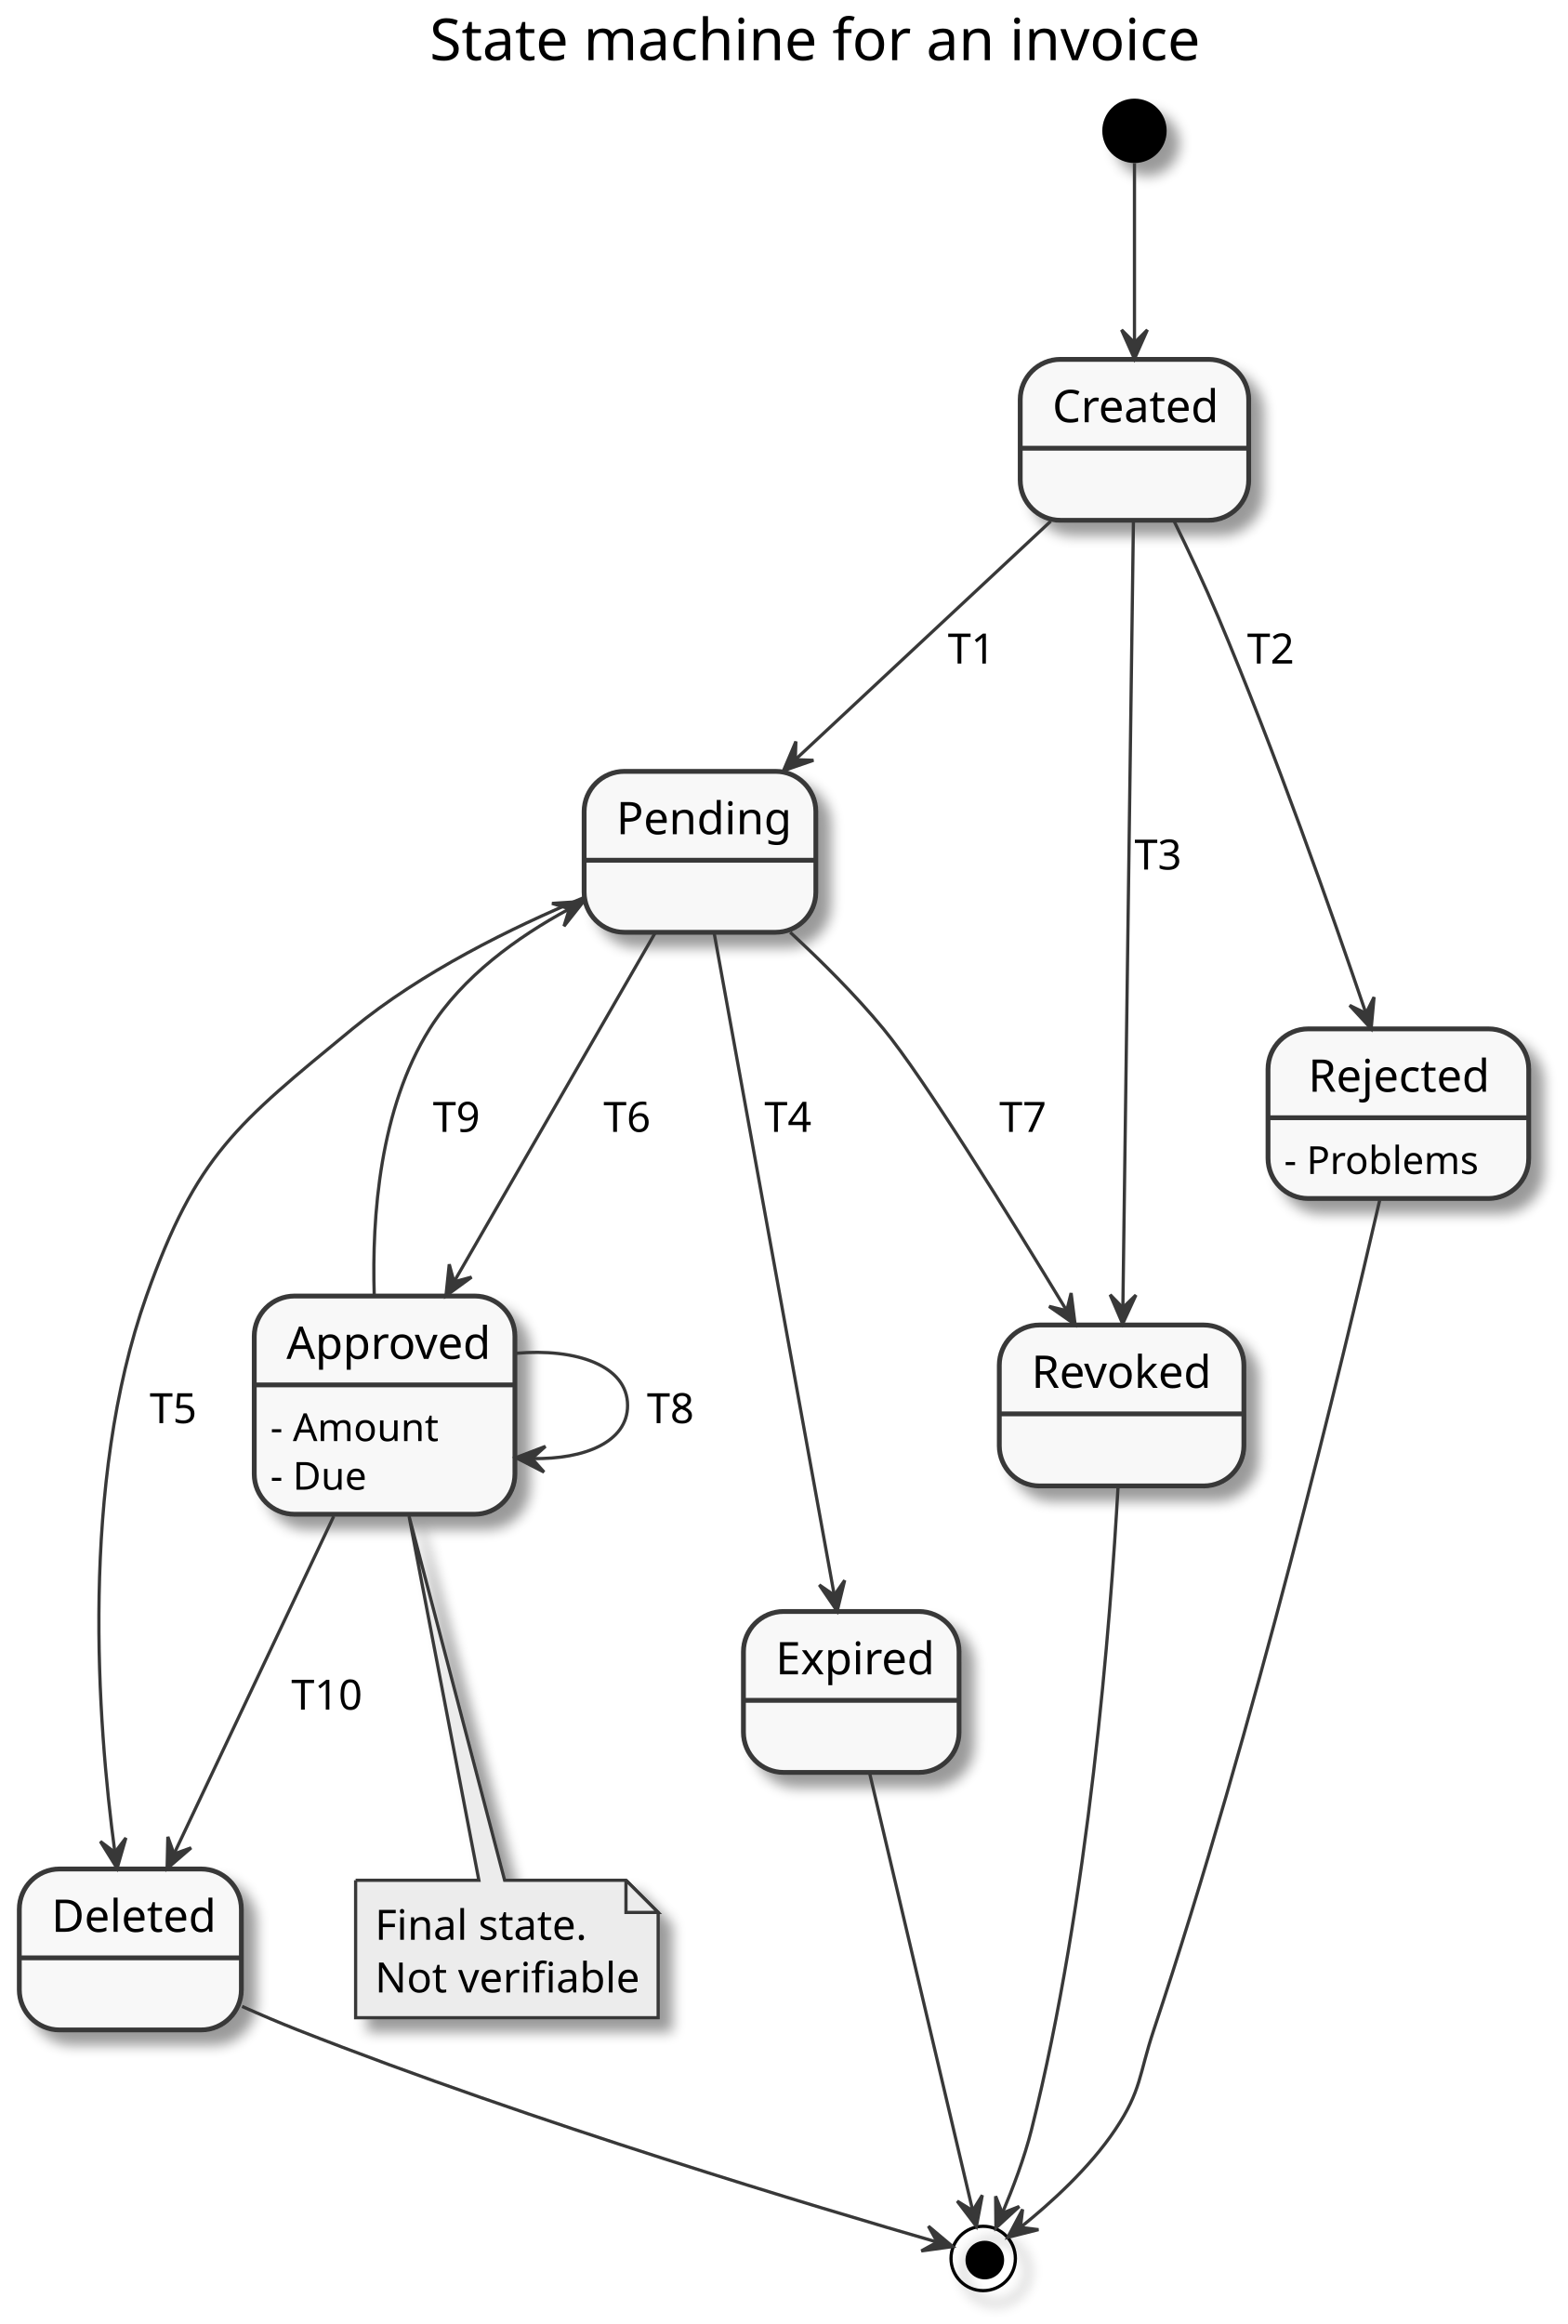
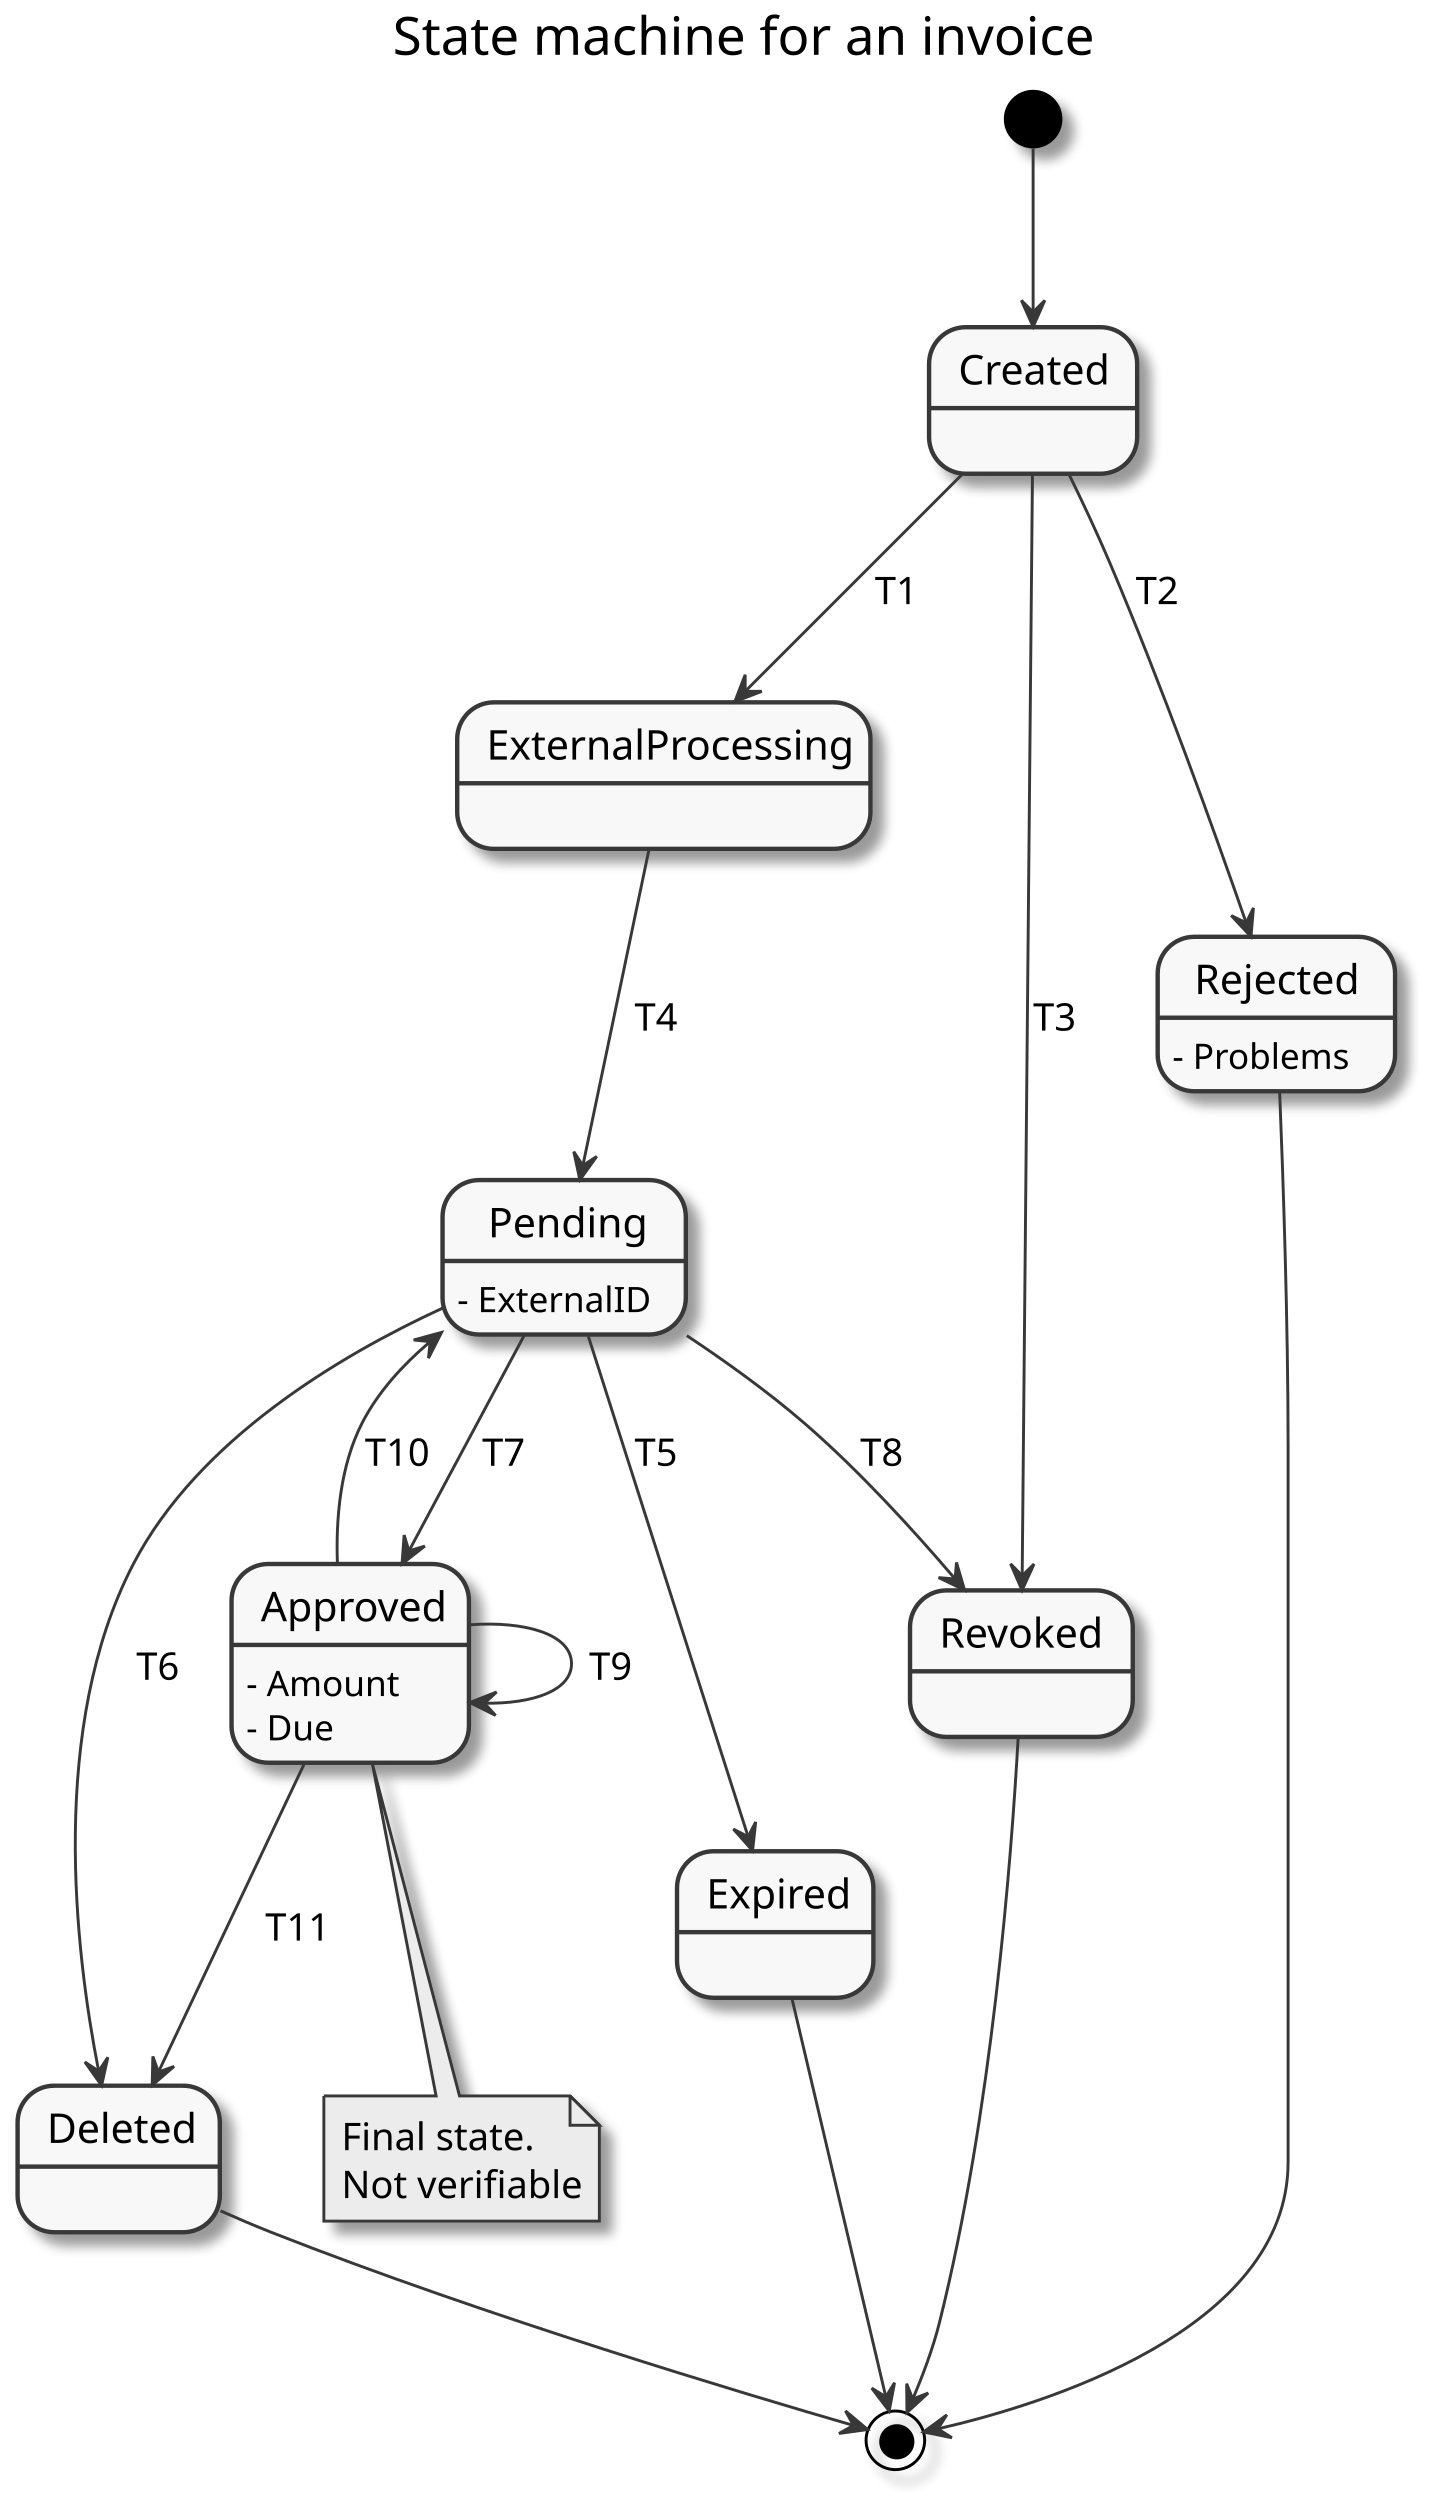
- <svg xmlns="http://www.w3.org/2000/svg" contentScriptType="application/ecmascript" contentStyleType="text/css" height="722px" preserveAspectRatio="none" style="width:487px;height:722px;" version="1.1" viewBox="0 0 487 722" width="487px" zoomAndPan="magnify">
+ <svg xmlns="http://www.w3.org/2000/svg" contentScriptType="application/ecmascript" contentStyleType="text/css" height="853px" preserveAspectRatio="none" style="width:488px;height:853px;" version="1.1" viewBox="0 0 488 853" width="488px" zoomAndPan="magnify">
  <defs>
-     <filter height="300%" id="fp9o3xl0q61r5" width="300%" x="-1" y="-1">
+     <filter height="300%" id="f1d2gi8ql0ujj1" width="300%" x="-1" y="-1">
      <feGaussianBlur result="blurOut" stdDeviation="2.0" />
      <feColorMatrix in="blurOut" result="blurOut2" type="matrix" values="0 0 0 0 0 0 0 0 0 0 0 0 0 0 0 0 0 0 .4 0" />
      <feOffset dx="4.0" dy="4.0" in="blurOut2" result="blurOut3" />
      <feBlend in="SourceGraphic" in2="blurOut3" mode="normal" />
    </filter>
  </defs>
  <g>
-     <text fill="#000000" font-family="sans-serif" font-size="18" lengthAdjust="spacingAndGlyphs" textLength="226" x="133.5" y="18.686">State machine for an invoice</text>
-     <ellipse cx="352.5" cy="40.641" fill="#000000" filter="url(#fp9o3xl0q61r5)" rx="10" ry="10" style="stroke: none; stroke-width: 1.0;" />
-     <rect fill="#F8F8F8" filter="url(#fp9o3xl0q61r5)" height="50" rx="12.5" ry="12.5" style="stroke: #383838; stroke-width: 1.5;" width="71" x="317" y="111.641" />
+     <text fill="#000000" font-family="sans-serif" font-size="18" lengthAdjust="spacingAndGlyphs" textLength="226" x="134" y="18.686">State machine for an invoice</text>
+     <ellipse cx="352.5" cy="40.641" fill="#000000" filter="url(#f1d2gi8ql0ujj1)" rx="10" ry="10" style="stroke: none; stroke-width: 1.0;" />
+     <rect fill="#F8F8F8" filter="url(#f1d2gi8ql0ujj1)" height="50" rx="12.5" ry="12.5" style="stroke: #383838; stroke-width: 1.5;" width="71" x="317" y="111.641" />
    <line style="stroke: #383838; stroke-width: 1.5;" x1="317" x2="388" y1="139.25" y2="139.25" />
    <text fill="#000000" font-family="sans-serif" font-size="14" lengthAdjust="spacingAndGlyphs" textLength="51" x="327" y="131.174">Created</text>
-     <rect fill="#F8F8F8" filter="url(#fp9o3xl0q61r5)" height="50" rx="12.5" ry="12.5" style="stroke: #383838; stroke-width: 1.5;" width="72" x="181.5" y="239.641" />
-     <line style="stroke: #383838; stroke-width: 1.5;" x1="181.5" x2="253.5" y1="267.25" y2="267.25" />
-     <text fill="#000000" font-family="sans-serif" font-size="14" lengthAdjust="spacingAndGlyphs" textLength="52" x="191.5" y="259.174">Pending</text>
-     <rect fill="#F8F8F8" filter="url(#fp9o3xl0q61r5)" height="52.703" rx="12.5" ry="12.5" style="stroke: #383838; stroke-width: 1.5;" width="81" x="394" y="319.641" />
-     <line style="stroke: #383838; stroke-width: 1.5;" x1="394" x2="475" y1="347.25" y2="347.25" />
-     <text fill="#000000" font-family="sans-serif" font-size="14" lengthAdjust="spacingAndGlyphs" textLength="56" x="406.5" y="339.174">Rejected</text>
-     <text fill="#000000" font-family="sans-serif" font-size="12" lengthAdjust="spacingAndGlyphs" textLength="61" x="399" y="364.707">- Problems</text>
-     <rect fill="#F8F8F8" filter="url(#fp9o3xl0q61r5)" height="50" rx="12.5" ry="12.5" style="stroke: #383838; stroke-width: 1.5;" width="76" x="310.5" y="411.641" />
-     <line style="stroke: #383838; stroke-width: 1.5;" x1="310.5" x2="386.5" y1="439.25" y2="439.25" />
-     <text fill="#000000" font-family="sans-serif" font-size="14" lengthAdjust="spacingAndGlyphs" textLength="56" x="320.5" y="431.174">Revoked</text>
-     <rect fill="#F8F8F8" filter="url(#fp9o3xl0q61r5)" height="50" rx="12.5" ry="12.5" style="stroke: #383838; stroke-width: 1.5;" width="67" x="231" y="500.641" />
-     <line style="stroke: #383838; stroke-width: 1.5;" x1="231" x2="298" y1="528.25" y2="528.25" />
-     <text fill="#000000" font-family="sans-serif" font-size="14" lengthAdjust="spacingAndGlyphs" textLength="47" x="241" y="520.174">Expired</text>
-     <rect fill="#F8F8F8" filter="url(#fp9o3xl0q61r5)" height="50" rx="12.5" ry="12.5" style="stroke: #383838; stroke-width: 1.5;" width="69" x="6" y="580.641" />
-     <line style="stroke: #383838; stroke-width: 1.5;" x1="6" x2="75" y1="608.25" y2="608.25" />
-     <text fill="#000000" font-family="sans-serif" font-size="14" lengthAdjust="spacingAndGlyphs" textLength="49" x="16" y="600.174">Deleted</text>
-     <rect fill="#F8F8F8" filter="url(#fp9o3xl0q61r5)" height="67.797" rx="12.5" ry="12.5" style="stroke: #383838; stroke-width: 1.5;" width="81" x="79" y="402.641" />
-     <line style="stroke: #383838; stroke-width: 1.5;" x1="79" x2="160" y1="430.25" y2="430.25" />
-     <text fill="#000000" font-family="sans-serif" font-size="14" lengthAdjust="spacingAndGlyphs" textLength="61" x="89" y="422.174">Approved</text>
-     <text fill="#000000" font-family="sans-serif" font-size="12" lengthAdjust="spacingAndGlyphs" textLength="49" x="84" y="447.707">- Amount</text>
-     <text fill="#000000" font-family="sans-serif" font-size="12" lengthAdjust="spacingAndGlyphs" textLength="30" x="84" y="462.801">- Due</text>
-     <ellipse cx="305.5" cy="701.641" fill="none" filter="url(#fp9o3xl0q61r5)" rx="10" ry="10" style="stroke: #000000; stroke-width: 1.0;" />
-     <ellipse cx="306" cy="702.141" fill="#000000" rx="6" ry="6" style="stroke: none; stroke-width: 1.0;" />
-     <path d="M110.5,584.141 L110.5,626.844 A0,0 0 0 0 110.5,626.844 L204.5,626.844 A0,0 0 0 0 204.5,626.844 L204.5,594.141 L194.5,584.141 L156.792,584.141 L127.099,471.035 L148.792,584.141 L110.5,584.141 A0,0 0 0 0 110.5,584.141 " fill="#ECECEC" filter="url(#fp9o3xl0q61r5)" style="stroke: #383838; stroke-width: 1.0;" />
-     <path d="M194.5,584.141 L194.5,594.141 L204.5,594.141 L194.5,584.141 " fill="#ECECEC" style="stroke: #383838; stroke-width: 1.0;" />
-     <text fill="#000000" font-family="sans-serif" font-size="13" lengthAdjust="spacingAndGlyphs" textLength="65" x="116.5" y="602.636">Final state.</text>
-     <text fill="#000000" font-family="sans-serif" font-size="13" lengthAdjust="spacingAndGlyphs" textLength="73" x="116.5" y="618.987">Not verifiable</text>
+     <rect fill="#F8F8F8" filter="url(#f1d2gi8ql0ujj1)" height="50" rx="12.5" ry="12.5" style="stroke: #383838; stroke-width: 1.5;" width="141" x="156" y="239.641" />
+     <line style="stroke: #383838; stroke-width: 1.5;" x1="156" x2="297" y1="267.25" y2="267.25" />
+     <text fill="#000000" font-family="sans-serif" font-size="14" lengthAdjust="spacingAndGlyphs" textLength="121" x="166" y="259.174">ExternalProcessing</text>
+     <rect fill="#F8F8F8" filter="url(#f1d2gi8ql0ujj1)" height="52.703" rx="12.5" ry="12.5" style="stroke: #383838; stroke-width: 1.5;" width="81" x="395" y="319.641" />
+     <line style="stroke: #383838; stroke-width: 1.5;" x1="395" x2="476" y1="347.25" y2="347.25" />
+     <text fill="#000000" font-family="sans-serif" font-size="14" lengthAdjust="spacingAndGlyphs" textLength="56" x="407.5" y="339.174">Rejected</text>
+     <text fill="#000000" font-family="sans-serif" font-size="12" lengthAdjust="spacingAndGlyphs" textLength="61" x="400" y="364.707">- Problems</text>
+     <rect fill="#F8F8F8" filter="url(#f1d2gi8ql0ujj1)" height="50" rx="12.5" ry="12.5" style="stroke: #383838; stroke-width: 1.5;" width="76" x="310.5" y="542.641" />
+     <line style="stroke: #383838; stroke-width: 1.5;" x1="310.5" x2="386.5" y1="570.25" y2="570.25" />
+     <text fill="#000000" font-family="sans-serif" font-size="14" lengthAdjust="spacingAndGlyphs" textLength="56" x="320.5" y="562.174">Revoked</text>
+     <rect fill="#F8F8F8" filter="url(#f1d2gi8ql0ujj1)" height="52.703" rx="12.5" ry="12.5" style="stroke: #383838; stroke-width: 1.5;" width="83" x="151" y="402.641" />
+     <line style="stroke: #383838; stroke-width: 1.5;" x1="151" x2="234" y1="430.25" y2="430.25" />
+     <text fill="#000000" font-family="sans-serif" font-size="14" lengthAdjust="spacingAndGlyphs" textLength="52" x="166.5" y="422.174">Pending</text>
+     <text fill="#000000" font-family="sans-serif" font-size="12" lengthAdjust="spacingAndGlyphs" textLength="63" x="156" y="447.707">- ExternalID</text>
+     <rect fill="#F8F8F8" filter="url(#f1d2gi8ql0ujj1)" height="50" rx="12.5" ry="12.5" style="stroke: #383838; stroke-width: 1.5;" width="67" x="231" y="631.641" />
+     <line style="stroke: #383838; stroke-width: 1.5;" x1="231" x2="298" y1="659.25" y2="659.25" />
+     <text fill="#000000" font-family="sans-serif" font-size="14" lengthAdjust="spacingAndGlyphs" textLength="47" x="241" y="651.174">Expired</text>
+     <rect fill="#F8F8F8" filter="url(#f1d2gi8ql0ujj1)" height="50" rx="12.5" ry="12.5" style="stroke: #383838; stroke-width: 1.5;" width="69" x="6" y="711.641" />
+     <line style="stroke: #383838; stroke-width: 1.5;" x1="6" x2="75" y1="739.25" y2="739.25" />
+     <text fill="#000000" font-family="sans-serif" font-size="14" lengthAdjust="spacingAndGlyphs" textLength="49" x="16" y="731.174">Deleted</text>
+     <rect fill="#F8F8F8" filter="url(#f1d2gi8ql0ujj1)" height="67.797" rx="12.5" ry="12.5" style="stroke: #383838; stroke-width: 1.5;" width="81" x="79" y="533.641" />
+     <line style="stroke: #383838; stroke-width: 1.5;" x1="79" x2="160" y1="561.25" y2="561.25" />
+     <text fill="#000000" font-family="sans-serif" font-size="14" lengthAdjust="spacingAndGlyphs" textLength="61" x="89" y="553.174">Approved</text>
+     <text fill="#000000" font-family="sans-serif" font-size="12" lengthAdjust="spacingAndGlyphs" textLength="49" x="84" y="578.707">- Amount</text>
+     <text fill="#000000" font-family="sans-serif" font-size="12" lengthAdjust="spacingAndGlyphs" textLength="30" x="84" y="593.801">- Due</text>
+     <ellipse cx="305.5" cy="832.641" fill="none" filter="url(#f1d2gi8ql0ujj1)" rx="10" ry="10" style="stroke: #000000; stroke-width: 1.0;" />
+     <ellipse cx="306" cy="833.141" fill="#000000" rx="6" ry="6" style="stroke: none; stroke-width: 1.0;" />
+     <path d="M110.5,715.141 L110.5,757.844 A0,0 0 0 0 110.5,757.844 L204.5,757.844 A0,0 0 0 0 204.5,757.844 L204.5,725.141 L194.5,715.141 L156.792,715.141 L127.099,602.035 L148.792,715.141 L110.5,715.141 A0,0 0 0 0 110.5,715.141 " fill="#ECECEC" filter="url(#f1d2gi8ql0ujj1)" style="stroke: #383838; stroke-width: 1.0;" />
+     <path d="M194.5,715.141 L194.5,725.141 L204.5,725.141 L194.5,715.141 " fill="#ECECEC" style="stroke: #383838; stroke-width: 1.0;" />
+     <text fill="#000000" font-family="sans-serif" font-size="13" lengthAdjust="spacingAndGlyphs" textLength="65" x="116.5" y="733.636">Final state.</text>
+     <text fill="#000000" font-family="sans-serif" font-size="13" lengthAdjust="spacingAndGlyphs" textLength="73" x="116.5" y="749.987">Not verifiable</text>
    <path d="M352.5,50.654 C352.5,63.339 352.5,87.05 352.5,106.211 " fill="none" id="*start-Created" style="stroke: #383838; stroke-width: 1.0;" />
    <polygon fill="#383838" points="352.5,111.481,356.5,102.481,352.5,106.481,348.5,102.481,352.5,111.481" style="stroke: #383838; stroke-width: 1.0;" />
-     <path d="M326.471,161.935 C303.779,183.114 270.879,213.821 247.172,235.947 " fill="none" id="Created-Pending" style="stroke: #383838; stroke-width: 1.0;" />
-     <polygon fill="#383838" points="243.449,239.422,252.757,236.204,247.104,236.01,247.298,230.356,243.449,239.422" style="stroke: #383838; stroke-width: 1.0;" />
-     <text fill="#000000" font-family="sans-serif" font-size="13" lengthAdjust="spacingAndGlyphs" textLength="14" x="294.5" y="206.136">T1</text>
-     <path d="M364.796,161.87 C369.311,171.097 374.334,181.767 378.5,191.641 C396.243,233.692 413.803,283.518 424.402,314.736 " fill="none" id="Created-Rejected" style="stroke: #383838; stroke-width: 1.0;" />
-     <polygon fill="#383838" points="426.042,319.582,426.945,309.774,424.439,314.846,419.368,312.339,426.042,319.582" style="stroke: #383838; stroke-width: 1.0;" />
+     <path d="M328.206,161.935 C307.114,183.027 276.573,213.568 254.468,235.673 " fill="none" id="Created-ExternalProcessing" style="stroke: #383838; stroke-width: 1.0;" />
+     <polygon fill="#383838" points="250.719,239.422,259.911,235.886,254.255,235.886,254.255,230.229,250.719,239.422" style="stroke: #383838; stroke-width: 1.0;" />
+     <text fill="#000000" font-family="sans-serif" font-size="13" lengthAdjust="spacingAndGlyphs" textLength="14" x="298.5" y="206.136">T1</text>
+     <path d="M364.765,161.882 C369.277,171.111 374.305,181.779 378.5,191.641 C396.401,233.73 414.316,283.546 425.156,314.751 " fill="none" id="Created-Rejected" style="stroke: #383838; stroke-width: 1.0;" />
+     <polygon fill="#383838" points="426.834,319.596,427.667,309.782,425.197,314.871,420.108,312.401,426.834,319.596" style="stroke: #383838; stroke-width: 1.0;" />
    <text fill="#000000" font-family="sans-serif" font-size="13" lengthAdjust="spacingAndGlyphs" textLength="14" x="387.5" y="206.136">T2</text>
-     <path d="M352.176,161.775 C351.448,215.98 349.687,347.229 348.896,406.149 " fill="none" id="Created-Revoked" style="stroke: #383838; stroke-width: 1.0;" />
-     <polygon fill="#383838" points="348.827,411.282,352.947,402.336,348.894,406.282,344.948,402.229,348.827,411.282" style="stroke: #383838; stroke-width: 1.0;" />
-     <text fill="#000000" font-family="sans-serif" font-size="13" lengthAdjust="spacingAndGlyphs" textLength="14" x="352.5" y="270.136">T3</text>
-     <path d="M221.922,290.007 C230.604,337.853 249.848,443.9 259.197,495.418 " fill="none" id="Pending-Expired" style="stroke: #383838; stroke-width: 1.0;" />
-     <polygon fill="#383838" points="260.124,500.528,262.452,490.958,259.231,495.608,254.581,492.387,260.124,500.528" style="stroke: #383838; stroke-width: 1.0;" />
-     <text fill="#000000" font-family="sans-serif" font-size="13" lengthAdjust="spacingAndGlyphs" textLength="14" x="237.5" y="351.636">T4</text>
-     <path d="M181.318,278.891 C159.122,288.141 130.944,301.986 109.5,319.641 C73.538,349.249 61.07,358.738 45.5,402.641 C24.796,461.02 30.274,534.966 35.666,575.231 " fill="none" id="Pending-Deleted" style="stroke: #383838; stroke-width: 1.0;" />
-     <polygon fill="#383838" points="36.39,580.446,39.115,570.981,35.703,575.493,31.191,572.081,36.39,580.446" style="stroke: #383838; stroke-width: 1.0;" />
-     <text fill="#000000" font-family="sans-serif" font-size="13" lengthAdjust="spacingAndGlyphs" textLength="14" x="46.5" y="442.136">T5</text>
-     <path d="M203.459,289.998 C187.149,318.29 160.057,365.286 141.071,398.222 " fill="none" id="Pending-Approved" style="stroke: #383838; stroke-width: 1.0;" />
-     <polygon fill="#383838" points="138.564,402.57,146.524,396.769,141.061,398.238,139.592,392.775,138.564,402.57" style="stroke: #383838; stroke-width: 1.0;" />
-     <text fill="#000000" font-family="sans-serif" font-size="13" lengthAdjust="spacingAndGlyphs" textLength="14" x="187.5" y="351.636">T6</text>
-     <path d="M116.28,402.415 C115.516,377.769 118.043,344.307 133.5,319.641 C143.682,303.393 160.745,291.105 176.843,282.388 " fill="none" id="Approved-Pending" style="stroke: #383838; stroke-width: 1.0;" />
-     <polygon fill="#383838" points="181.351,280.024,171.523,280.662,176.923,282.346,175.239,287.746,181.351,280.024" style="stroke: #383838; stroke-width: 1.0;" />
-     <text fill="#000000" font-family="sans-serif" font-size="13" lengthAdjust="spacingAndGlyphs" textLength="14" x="134.5" y="351.636">T9</text>
-     <path d="M245.535,289.648 C255.226,298.59 265.822,309.129 274.5,319.641 C286.915,334.679 313.592,377.717 331.291,406.924 " fill="none" id="Pending-Revoked" style="stroke: #383838; stroke-width: 1.0;" />
-     <polygon fill="#383838" points="334.051,411.486,332.813,401.715,331.462,407.208,325.969,405.857,334.051,411.486" style="stroke: #383838; stroke-width: 1.0;" />
-     <text fill="#000000" font-family="sans-serif" font-size="13" lengthAdjust="spacingAndGlyphs" textLength="14" x="310.5" y="351.636">T7</text>
-     <path d="M160.276,420.432 C178.852,418.777 195,424.18 195,436.641 C195,447.934 181.738,453.43 165.425,453.129 " fill="none" id="Approved-Approved" style="stroke: #383838; stroke-width: 1.0;" />
-     <polygon fill="#383838" points="160.276,452.85,169.046,457.332,165.269,453.121,169.48,449.344,160.276,452.85" style="stroke: #383838; stroke-width: 1.0;" />
-     <text fill="#000000" font-family="sans-serif" font-size="13" lengthAdjust="spacingAndGlyphs" textLength="14" x="201" y="442.136">T8</text>
-     <path d="M103.703,471.035 C89.171,501.754 67.847,546.832 54.067,575.961 " fill="none" id="Approved-Deleted" style="stroke: #383838; stroke-width: 1.0;" />
-     <polygon fill="#383838" points="51.923,580.494,59.388,574.069,54.061,575.974,52.156,570.648,51.923,580.494" style="stroke: #383838; stroke-width: 1.0;" />
-     <text fill="#000000" font-family="sans-serif" font-size="13" lengthAdjust="spacingAndGlyphs" textLength="21" x="90.5" y="531.136">T10</text>
-     <path d="M270.201,550.835 C278.901,587.756 295.215,656.992 302.195,686.614 " fill="none" id="Expired-*end" style="stroke: #383838; stroke-width: 1.0;" />
-     <polygon fill="#383838" points="303.386,691.667,305.215,681.99,302.239,686.8,297.428,683.824,303.386,691.667" style="stroke: #383838; stroke-width: 1.0;" />
-     <path d="M347.399,461.862 C345.088,503.334 338.379,590.365 320.5,661.641 C318.292,670.445 314.659,679.96 311.521,687.387 " fill="none" id="Revoked-*end" style="stroke: #383838; stroke-width: 1.0;" />
-     <polygon fill="#383838" points="309.452,692.161,316.702,685.495,311.441,687.573,309.362,682.313,309.452,692.161" style="stroke: #383838; stroke-width: 1.0;" />
-     <path d="M75.226,623.336 C80.95,625.894 86.856,628.419 92.5,630.641 C165.732,659.463 256.149,686.422 290.927,696.482 " fill="none" id="Deleted-*end" style="stroke: #383838; stroke-width: 1.0;" />
-     <polygon fill="#383838" points="296.02,697.949,288.479,691.614,291.215,696.565,286.264,699.301,296.02,697.949" style="stroke: #383838; stroke-width: 1.0;" />
-     <path d="M428.698,372.857 C417.145,422.996 389.68,537.1 358.5,630.641 C353.828,644.657 354.718,649.363 346.5,661.641 C338.517,673.568 326.292,684.583 317.268,691.843 " fill="none" id="Rejected-*end" style="stroke: #383838; stroke-width: 1.0;" />
-     <polygon fill="#383838" points="313.127,695.093,322.676,692.683,317.06,692.006,317.737,686.389,313.127,695.093" style="stroke: #383838; stroke-width: 1.0;" />
+     <path d="M352.273,161.935 C351.585,235.822 349.516,457.657 348.771,537.559 " fill="none" id="Created-Revoked" style="stroke: #383838; stroke-width: 1.0;" />
+     <polygon fill="#383838" points="348.724,542.613,352.809,533.651,348.771,537.613,344.809,533.575,348.724,542.613" style="stroke: #383838; stroke-width: 1.0;" />
+     <text fill="#000000" font-family="sans-serif" font-size="13" lengthAdjust="spacingAndGlyphs" textLength="14" x="352.5" y="351.636">T3</text>
+     <path d="M221.41,289.969 C215.421,318.593 205.468,366.16 198.946,397.334 " fill="none" id="ExternalProcessing-Pending" style="stroke: #383838; stroke-width: 1.0;" />
+     <polygon fill="#383838" points="197.85,402.573,203.607,394.581,198.873,397.678,195.776,392.945,197.85,402.573" style="stroke: #383838; stroke-width: 1.0;" />
+     <text fill="#000000" font-family="sans-serif" font-size="13" lengthAdjust="spacingAndGlyphs" textLength="14" x="216.5" y="351.636">T4</text>
+     <path d="M200.759,456.009 C214.275,498.338 241.026,582.122 255.193,626.492 " fill="none" id="Pending-Expired" style="stroke: #383838; stroke-width: 1.0;" />
+     <polygon fill="#383838" points="256.773,631.442,257.846,621.651,255.252,626.679,250.225,624.085,256.773,631.442" style="stroke: #383838; stroke-width: 1.0;" />
+     <text fill="#000000" font-family="sans-serif" font-size="13" lengthAdjust="spacingAndGlyphs" textLength="14" x="216.5" y="500.136">T5</text>
+     <path d="M150.963,446.349 C115.743,462.582 67.541,491.277 45.5,533.641 C16.62,589.151 25.558,665.373 33.634,706.495 " fill="none" id="Pending-Deleted" style="stroke: #383838; stroke-width: 1.0;" />
+     <polygon fill="#383838" points="34.662,711.575,36.798,701.96,33.671,706.674,28.957,703.547,34.662,711.575" style="stroke: #383838; stroke-width: 1.0;" />
+     <text fill="#000000" font-family="sans-serif" font-size="13" lengthAdjust="spacingAndGlyphs" textLength="14" x="46.5" y="573.136">T6</text>
+     <path d="M178.769,455.816 C167.734,476.45 152.076,505.729 139.624,529.011 " fill="none" id="Pending-Approved" style="stroke: #383838; stroke-width: 1.0;" />
+     <polygon fill="#383838" points="137.179,533.583,144.95,527.532,139.536,529.173,137.895,523.76,137.179,533.583" style="stroke: #383838; stroke-width: 1.0;" />
+     <text fill="#000000" font-family="sans-serif" font-size="13" lengthAdjust="spacingAndGlyphs" textLength="14" x="164.5" y="500.136">T7</text>
+     <path d="M115.126,533.518 C114.567,518.188 116.083,500.192 123.5,485.641 C128.937,474.975 137.451,465.662 146.667,457.866 " fill="none" id="Approved-Pending" style="stroke: #383838; stroke-width: 1.0;" />
+     <polygon fill="#383838" points="150.653,454.618,141.149,457.201,146.776,457.776,146.202,463.403,150.653,454.618" style="stroke: #383838; stroke-width: 1.0;" />
+     <text fill="#000000" font-family="sans-serif" font-size="13" lengthAdjust="spacingAndGlyphs" textLength="21" x="124.5" y="500.136">T10</text>
+     <path d="M234.344,455.713 C247.667,464.566 262.145,474.962 274.5,485.641 C293.098,501.717 311.753,522.171 325.679,538.503 " fill="none" id="Pending-Revoked" style="stroke: #383838; stroke-width: 1.0;" />
+     <polygon fill="#383838" points="329.115,542.561,326.353,533.107,325.884,538.745,320.247,538.276,329.115,542.561" style="stroke: #383838; stroke-width: 1.0;" />
+     <text fill="#000000" font-family="sans-serif" font-size="13" lengthAdjust="spacingAndGlyphs" textLength="14" x="293.5" y="500.136">T8</text>
+     <path d="M160.276,554.379 C178.852,553.025 195,557.446 195,567.641 C195,576.881 181.738,581.377 165.425,581.131 " fill="none" id="Approved-Approved" style="stroke: #383838; stroke-width: 1.0;" />
+     <polygon fill="#383838" points="160.276,580.903,169.089,585.3,165.271,581.125,169.445,577.308,160.276,580.903" style="stroke: #383838; stroke-width: 1.0;" />
+     <text fill="#000000" font-family="sans-serif" font-size="13" lengthAdjust="spacingAndGlyphs" textLength="14" x="201" y="573.136">T9</text>
+     <path d="M103.703,602.035 C89.171,632.754 67.847,677.832 54.067,706.961 " fill="none" id="Approved-Deleted" style="stroke: #383838; stroke-width: 1.0;" />
+     <polygon fill="#383838" points="51.923,711.494,59.388,705.069,54.061,706.974,52.156,701.648,51.923,711.494" style="stroke: #383838; stroke-width: 1.0;" />
+     <text fill="#000000" font-family="sans-serif" font-size="13" lengthAdjust="spacingAndGlyphs" textLength="21" x="90.5" y="662.136">T11</text>
+     <path d="M270.201,681.835 C278.901,718.756 295.215,787.992 302.195,817.614 " fill="none" id="Expired-*end" style="stroke: #383838; stroke-width: 1.0;" />
+     <polygon fill="#383838" points="303.386,822.667,305.215,812.99,302.239,817.8,297.428,814.824,303.386,822.667" style="stroke: #383838; stroke-width: 1.0;" />
+     <path d="M347.399,592.862 C345.088,634.334 338.379,721.365 320.5,792.641 C318.292,801.445 314.659,810.96 311.521,818.387 " fill="none" id="Revoked-*end" style="stroke: #383838; stroke-width: 1.0;" />
+     <polygon fill="#383838" points="309.452,823.161,316.702,816.495,311.441,818.573,309.362,813.313,309.452,823.161" style="stroke: #383838; stroke-width: 1.0;" />
+     <path d="M75.226,754.336 C80.95,756.894 86.856,759.419 92.5,761.641 C165.732,790.463 256.149,817.422 290.927,827.482 " fill="none" id="Deleted-*end" style="stroke: #383838; stroke-width: 1.0;" />
+     <polygon fill="#383838" points="296.02,828.949,288.479,822.614,291.215,827.565,286.264,830.301,296.02,828.949" style="stroke: #383838; stroke-width: 1.0;" />
+     <path d="M436.625,372.805 C437.808,402.049 439.5,451.278 439.5,493.641 C439.5,493.641 439.5,493.641 439.5,737.641 C439.5,795.365 355.131,820.667 320.284,828.655 " fill="none" id="Rejected-*end" style="stroke: #383838; stroke-width: 1.0;" />
+     <polygon fill="#383838" points="315.137,829.791,324.788,831.755,320.019,828.712,323.062,823.944,315.137,829.791" style="stroke: #383838; stroke-width: 1.0;" />
  </g>
</svg>
